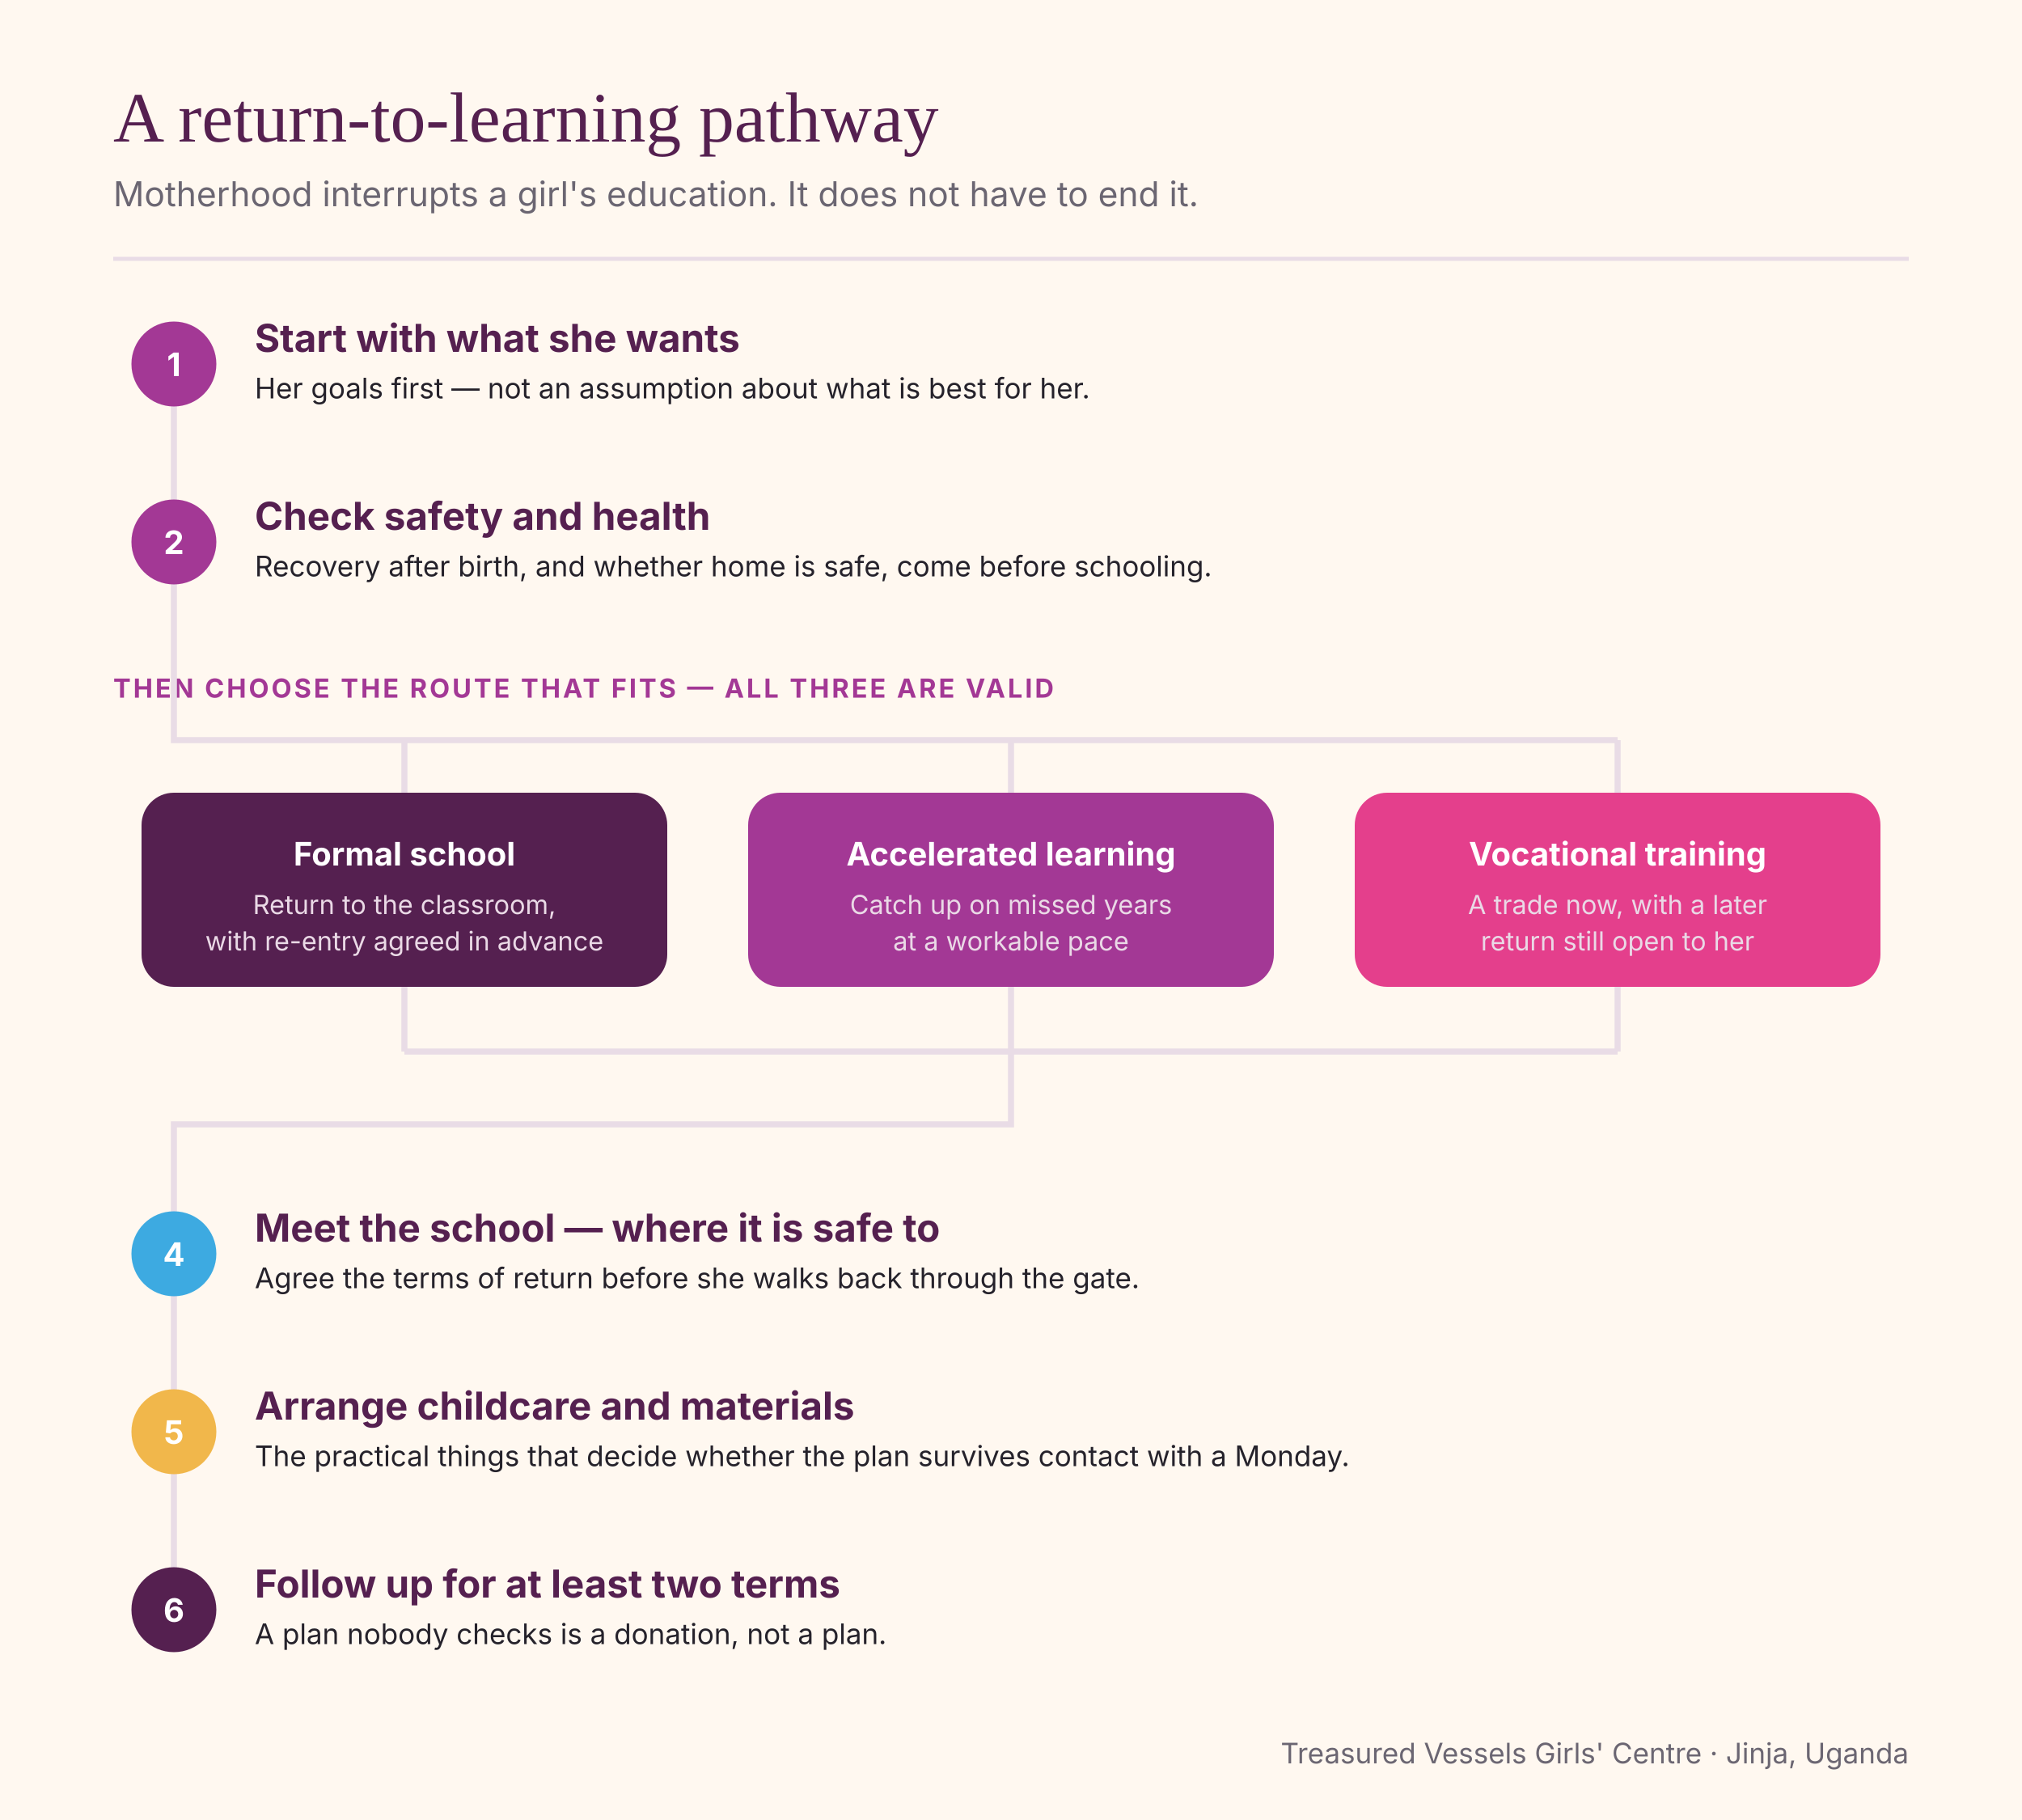
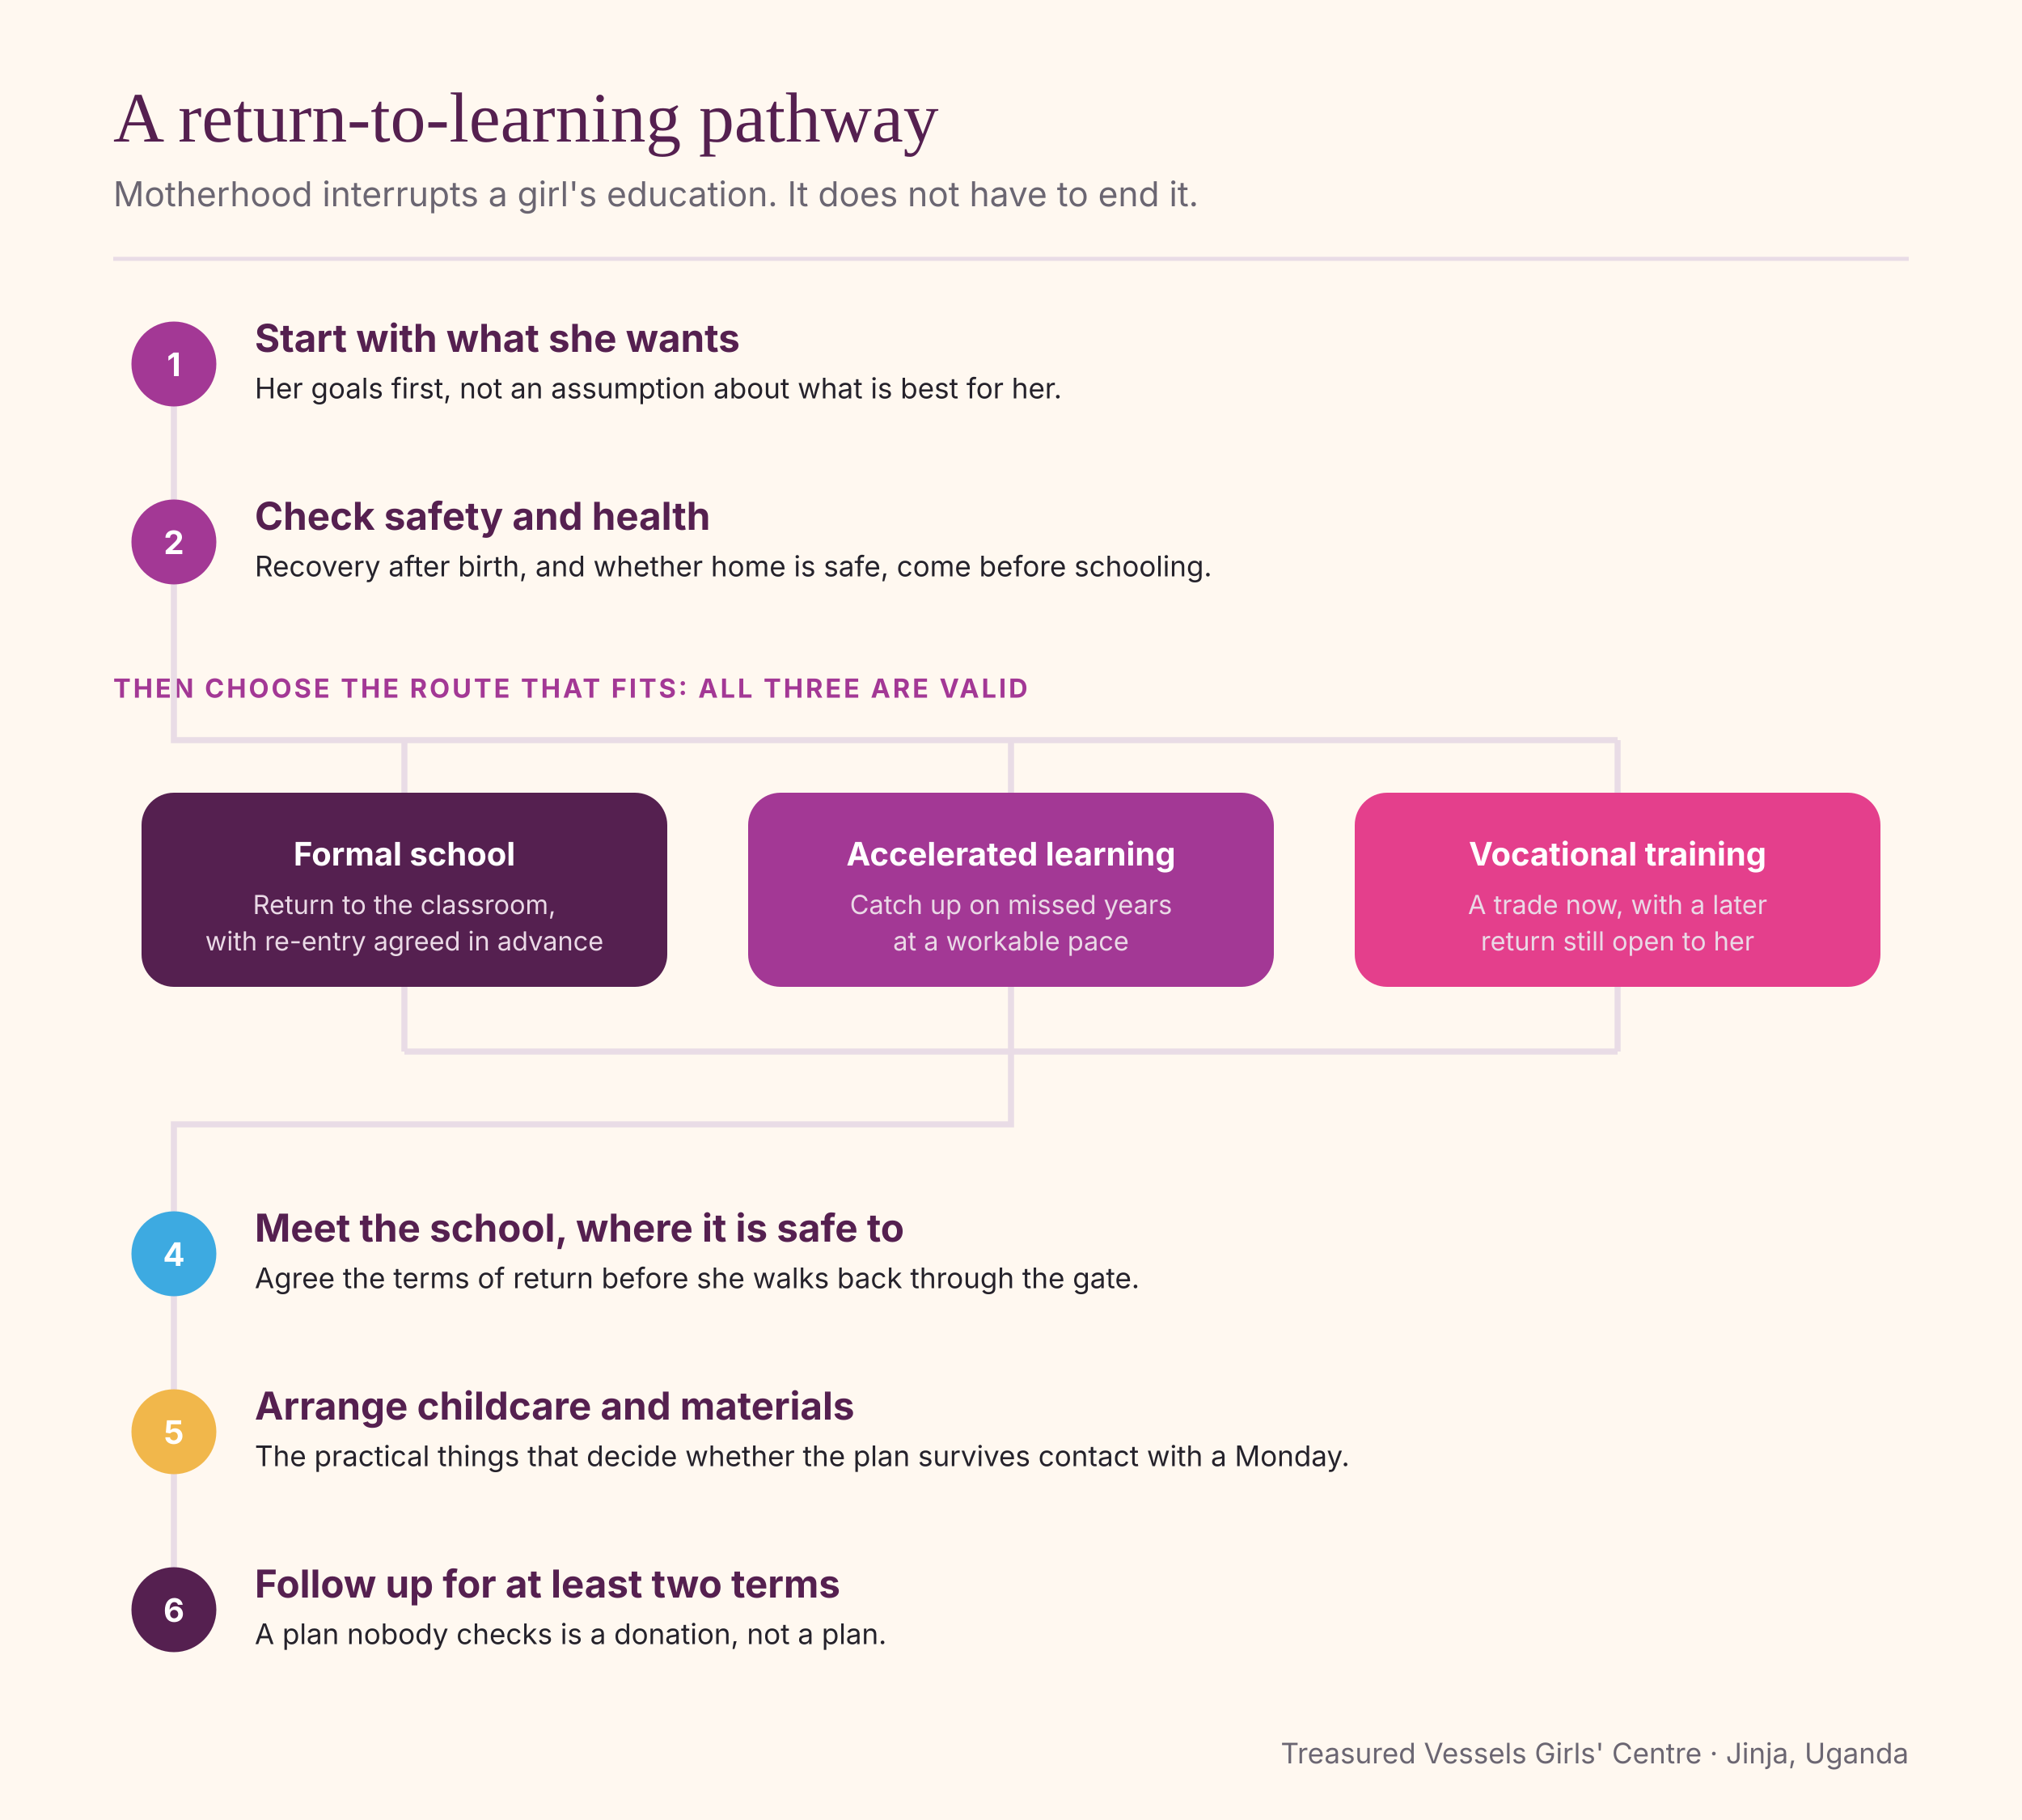
<svg xmlns="http://www.w3.org/2000/svg" viewBox="0 0 1000 900" width="1000" height="900" role="img" aria-label="A return-to-learning pathway for a young mother: listen to her goals, assess safety and health, then choose between formal school, accelerated learning or vocational training, followed by meeting the school where safe, arranging childcare and materials, and following up for at least two terms.">
  <defs>
    <style>
      .h    { font-family: Georgia, 'Times New Roman', serif; fill: #552050; }
      .lead { font-family: Inter, 'Helvetica Neue', Arial, sans-serif; fill: #6b6672; font-size: 17px; }
      .step { font-family: Inter, 'Helvetica Neue', Arial, sans-serif; font-weight: 700; fill: #552050; font-size: 19px; }
      .desc { font-family: Inter, 'Helvetica Neue', Arial, sans-serif; fill: #25222B; font-size: 14px; }
      .num  { font-family: Inter, 'Helvetica Neue', Arial, sans-serif; font-weight: 700; fill: #ffffff; font-size: 16px; }
      .route{ font-family: Inter, 'Helvetica Neue', Arial, sans-serif; font-weight: 700; fill: #ffffff; font-size: 16px; }
      .rdesc{ font-family: Inter, 'Helvetica Neue', Arial, sans-serif; fill: #EAD9E6; font-size: 13px; }
      .tag  { font-family: Inter, 'Helvetica Neue', Arial, sans-serif; font-weight: 700; fill: #A33895; font-size: 13px; letter-spacing: 1.2px; }
      .foot { font-family: Inter, 'Helvetica Neue', Arial, sans-serif; fill: #6b6672; font-size: 14px; }
    </style>
  </defs>
  <rect width="1000" height="900" fill="#FFF8F0" />
  <text class="h" x="56" y="70" font-size="35">A return-to-learning pathway</text>
  <text class="lead" x="56" y="102">Motherhood interrupts a girl's education. It does not have to end it.</text>
  <line x1="56" y1="128" x2="944" y2="128" stroke="#E9DCE6" stroke-width="2" />
  <line x1="86" y1="185" x2="86" y2="300" stroke="#E9DCE6" stroke-width="3" />
  <circle cx="86" cy="180" r="21" fill="#A33895" />
  <text class="num" x="86" y="186" text-anchor="middle">1</text>
  <text class="step" x="126" y="174">Start with what she wants</text>
-   <text class="desc" x="126" y="197">Her goals first — not an assumption about what is best for her.</text>
+   <text class="desc" x="126" y="197">Her goals first, not an assumption about what is best for her.</text>
  <circle cx="86" cy="268" r="21" fill="#A33895" />
  <text class="num" x="86" y="274" text-anchor="middle">2</text>
  <text class="step" x="126" y="262">Check safety and health</text>
  <text class="desc" x="126" y="285">Recovery after birth, and whether home is safe, come before schooling.</text>
-   <text class="tag" x="56" y="345">THEN CHOOSE THE ROUTE THAT FITS — ALL THREE ARE VALID</text>
+   <text class="tag" x="56" y="345">THEN CHOOSE THE ROUTE THAT FITS: ALL THREE ARE VALID</text>
  <path d="M86 300 L86 366 L200 366" fill="none" stroke="#E9DCE6" stroke-width="3" />
  <line x1="200" y1="366" x2="800" y2="366" stroke="#E9DCE6" stroke-width="3" />
  <line x1="200" y1="366" x2="200" y2="392" stroke="#E9DCE6" stroke-width="3" />
  <line x1="500" y1="366" x2="500" y2="392" stroke="#E9DCE6" stroke-width="3" />
  <line x1="800" y1="366" x2="800" y2="392" stroke="#E9DCE6" stroke-width="3" />
  <rect x="70" y="392" width="260" height="96" rx="16" fill="#552050" />
  <text class="route" x="200" y="428" text-anchor="middle">Formal school</text>
  <text class="rdesc" x="200" y="452" text-anchor="middle">Return to the classroom,</text>
  <text class="rdesc" x="200" y="470" text-anchor="middle">with re-entry agreed in advance</text>
  <rect x="370" y="392" width="260" height="96" rx="16" fill="#A33895" />
  <text class="route" x="500" y="428" text-anchor="middle">Accelerated learning</text>
  <text class="rdesc" x="500" y="452" text-anchor="middle">Catch up on missed years</text>
  <text class="rdesc" x="500" y="470" text-anchor="middle">at a workable pace</text>
  <rect x="670" y="392" width="260" height="96" rx="16" fill="#E43F8C" />
  <text class="route" x="800" y="428" text-anchor="middle">Vocational training</text>
  <text class="rdesc" x="800" y="452" text-anchor="middle">A trade now, with a later</text>
  <text class="rdesc" x="800" y="470" text-anchor="middle">return still open to her</text>
  <line x1="200" y1="488" x2="200" y2="520" stroke="#E9DCE6" stroke-width="3" />
  <line x1="500" y1="488" x2="500" y2="520" stroke="#E9DCE6" stroke-width="3" />
  <line x1="800" y1="488" x2="800" y2="520" stroke="#E9DCE6" stroke-width="3" />
  <line x1="200" y1="520" x2="800" y2="520" stroke="#E9DCE6" stroke-width="3" />
  <path d="M500 520 L500 556 L86 556 L86 600" fill="none" stroke="#E9DCE6" stroke-width="3" />
  <line x1="86" y1="600" x2="86" y2="780" stroke="#E9DCE6" stroke-width="3" />
  <circle cx="86" cy="620" r="21" fill="#3DAAE1" />
  <text class="num" x="86" y="626" text-anchor="middle">4</text>
-   <text class="step" x="126" y="614">Meet the school — where it is safe to</text>
+   <text class="step" x="126" y="614">Meet the school, where it is safe to</text>
  <text class="desc" x="126" y="637">Agree the terms of return before she walks back through the gate.</text>
  <circle cx="86" cy="708" r="21" fill="#F1B74B" />
  <text class="num" x="86" y="714" text-anchor="middle">5</text>
  <text class="step" x="126" y="702">Arrange childcare and materials</text>
  <text class="desc" x="126" y="725">The practical things that decide whether the plan survives contact with a Monday.</text>
  <circle cx="86" cy="796" r="21" fill="#552050" />
  <text class="num" x="86" y="802" text-anchor="middle">6</text>
  <text class="step" x="126" y="790">Follow up for at least two terms</text>
  <text class="desc" x="126" y="813">A plan nobody checks is a donation, not a plan.</text>
  <text class="foot" x="944" y="872" text-anchor="end">Treasured Vessels Girls' Centre · Jinja, Uganda</text>
</svg>
